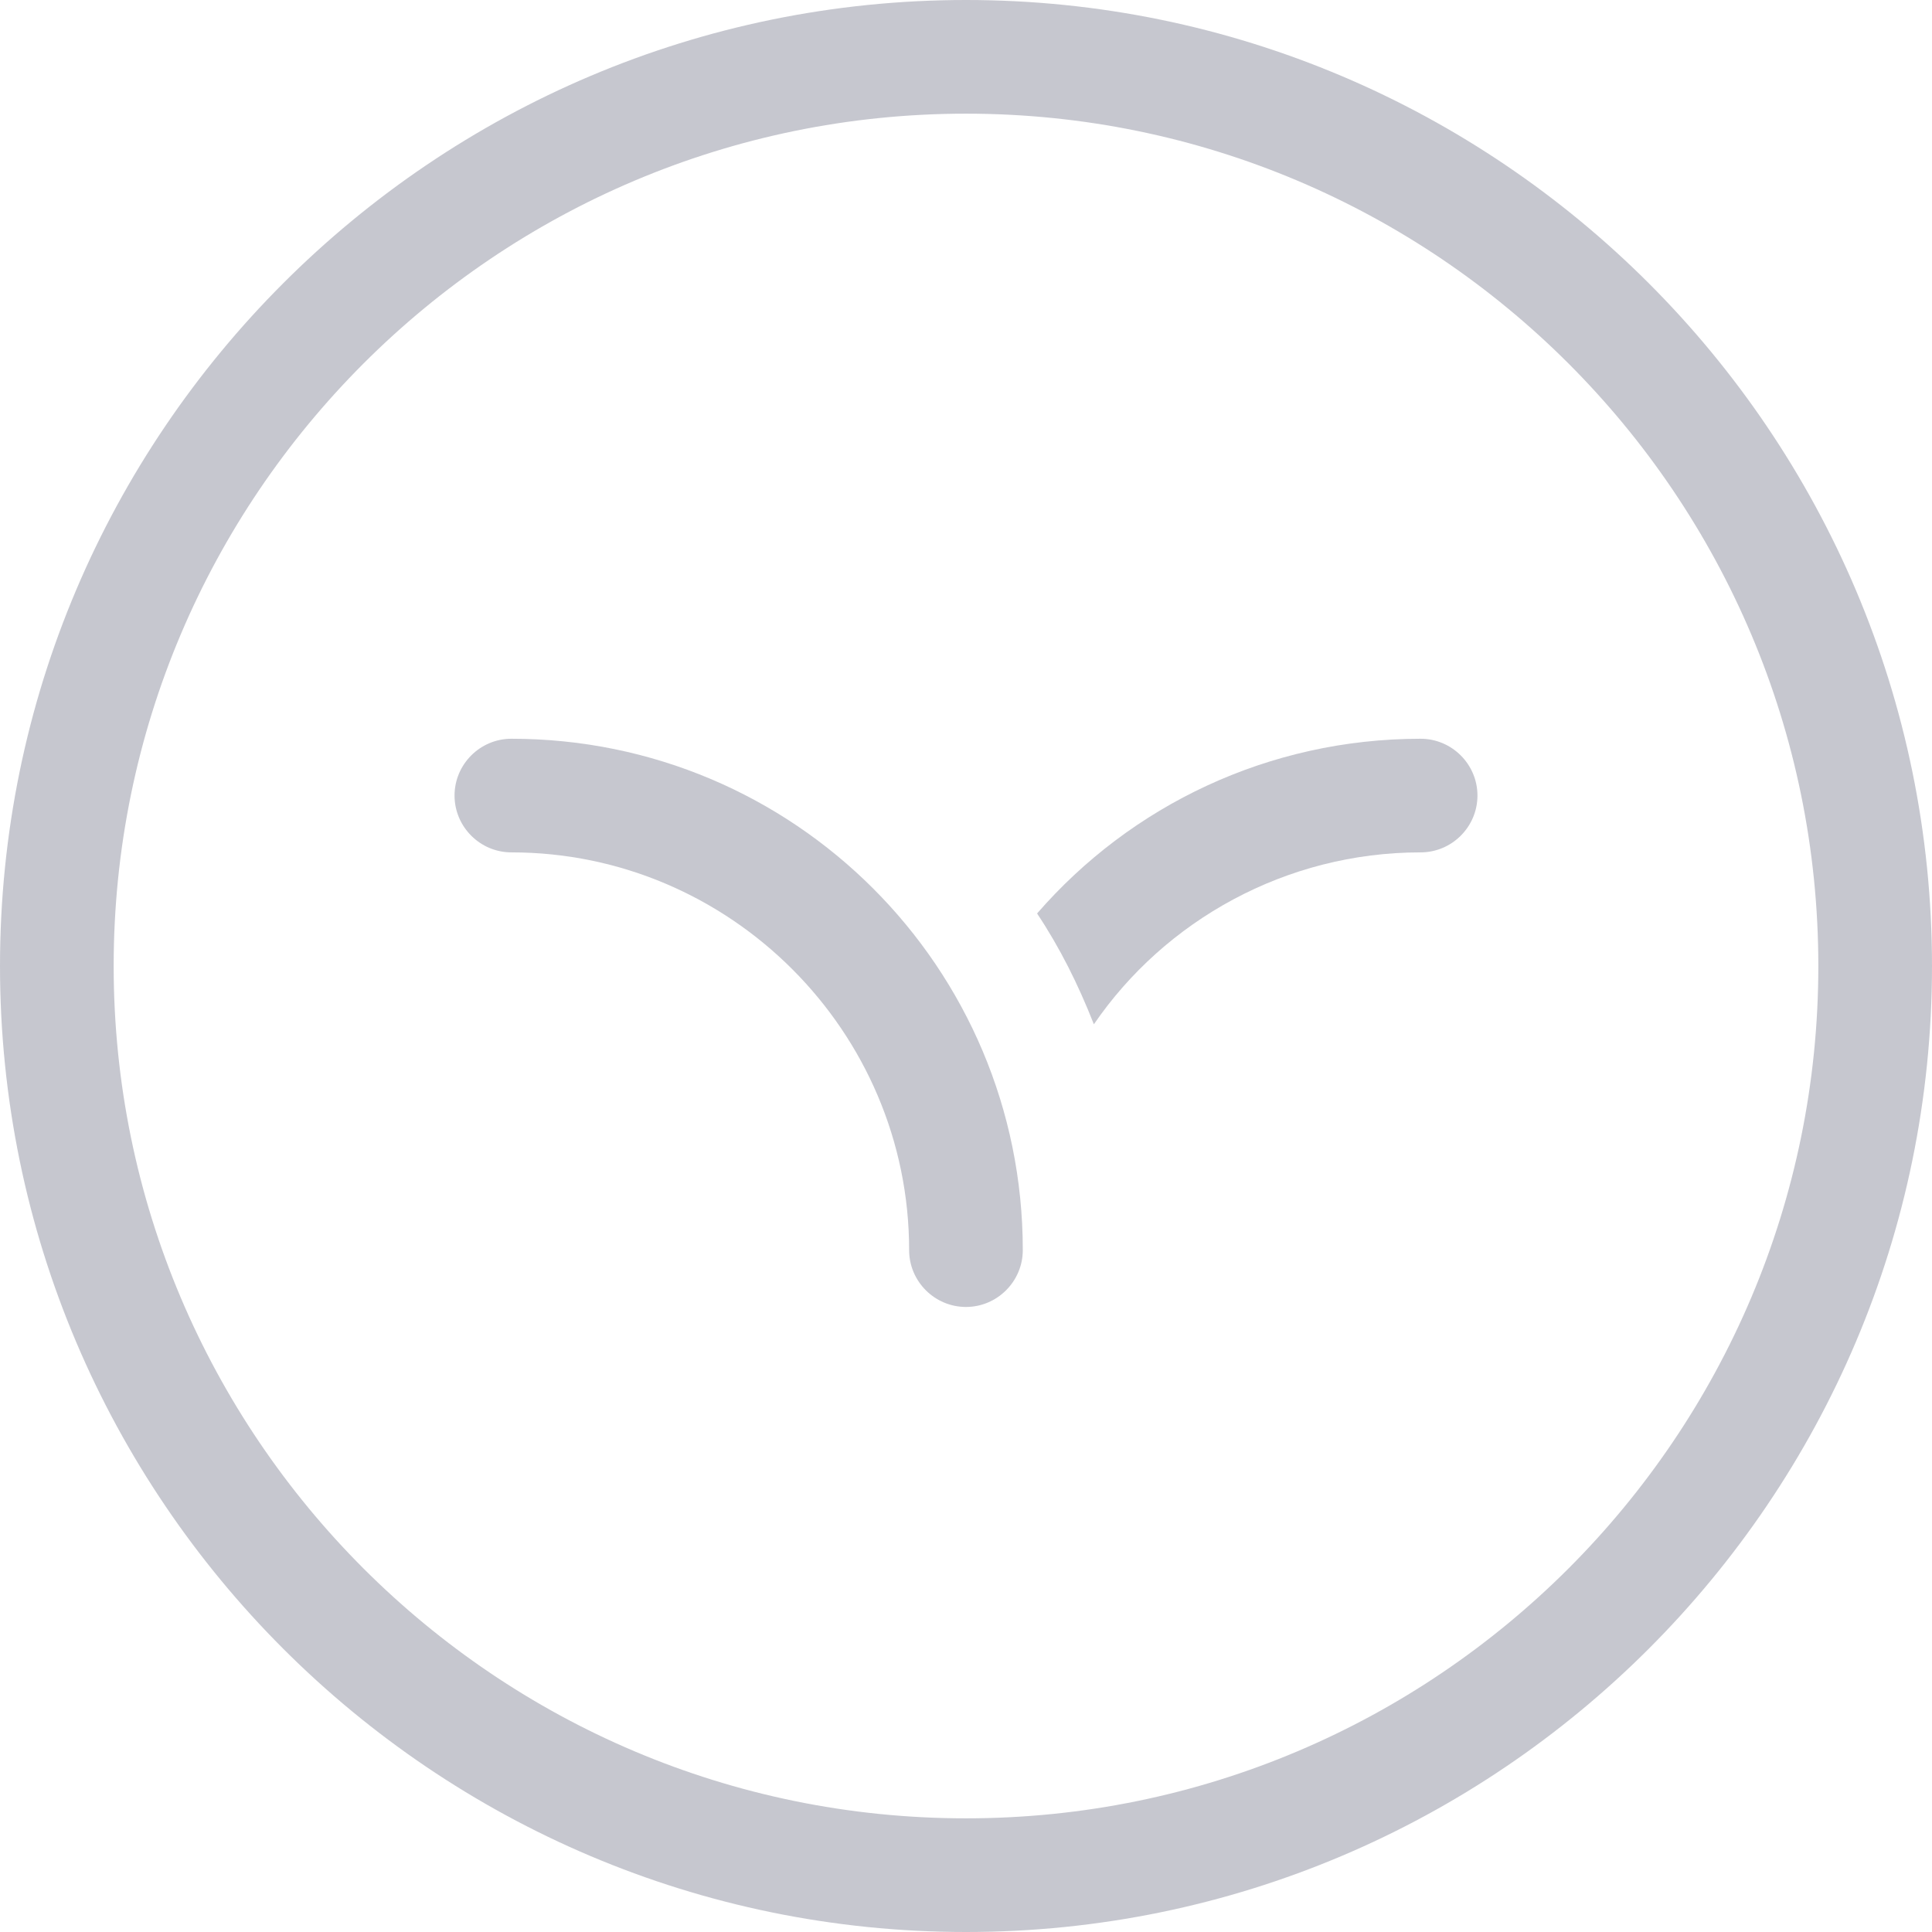
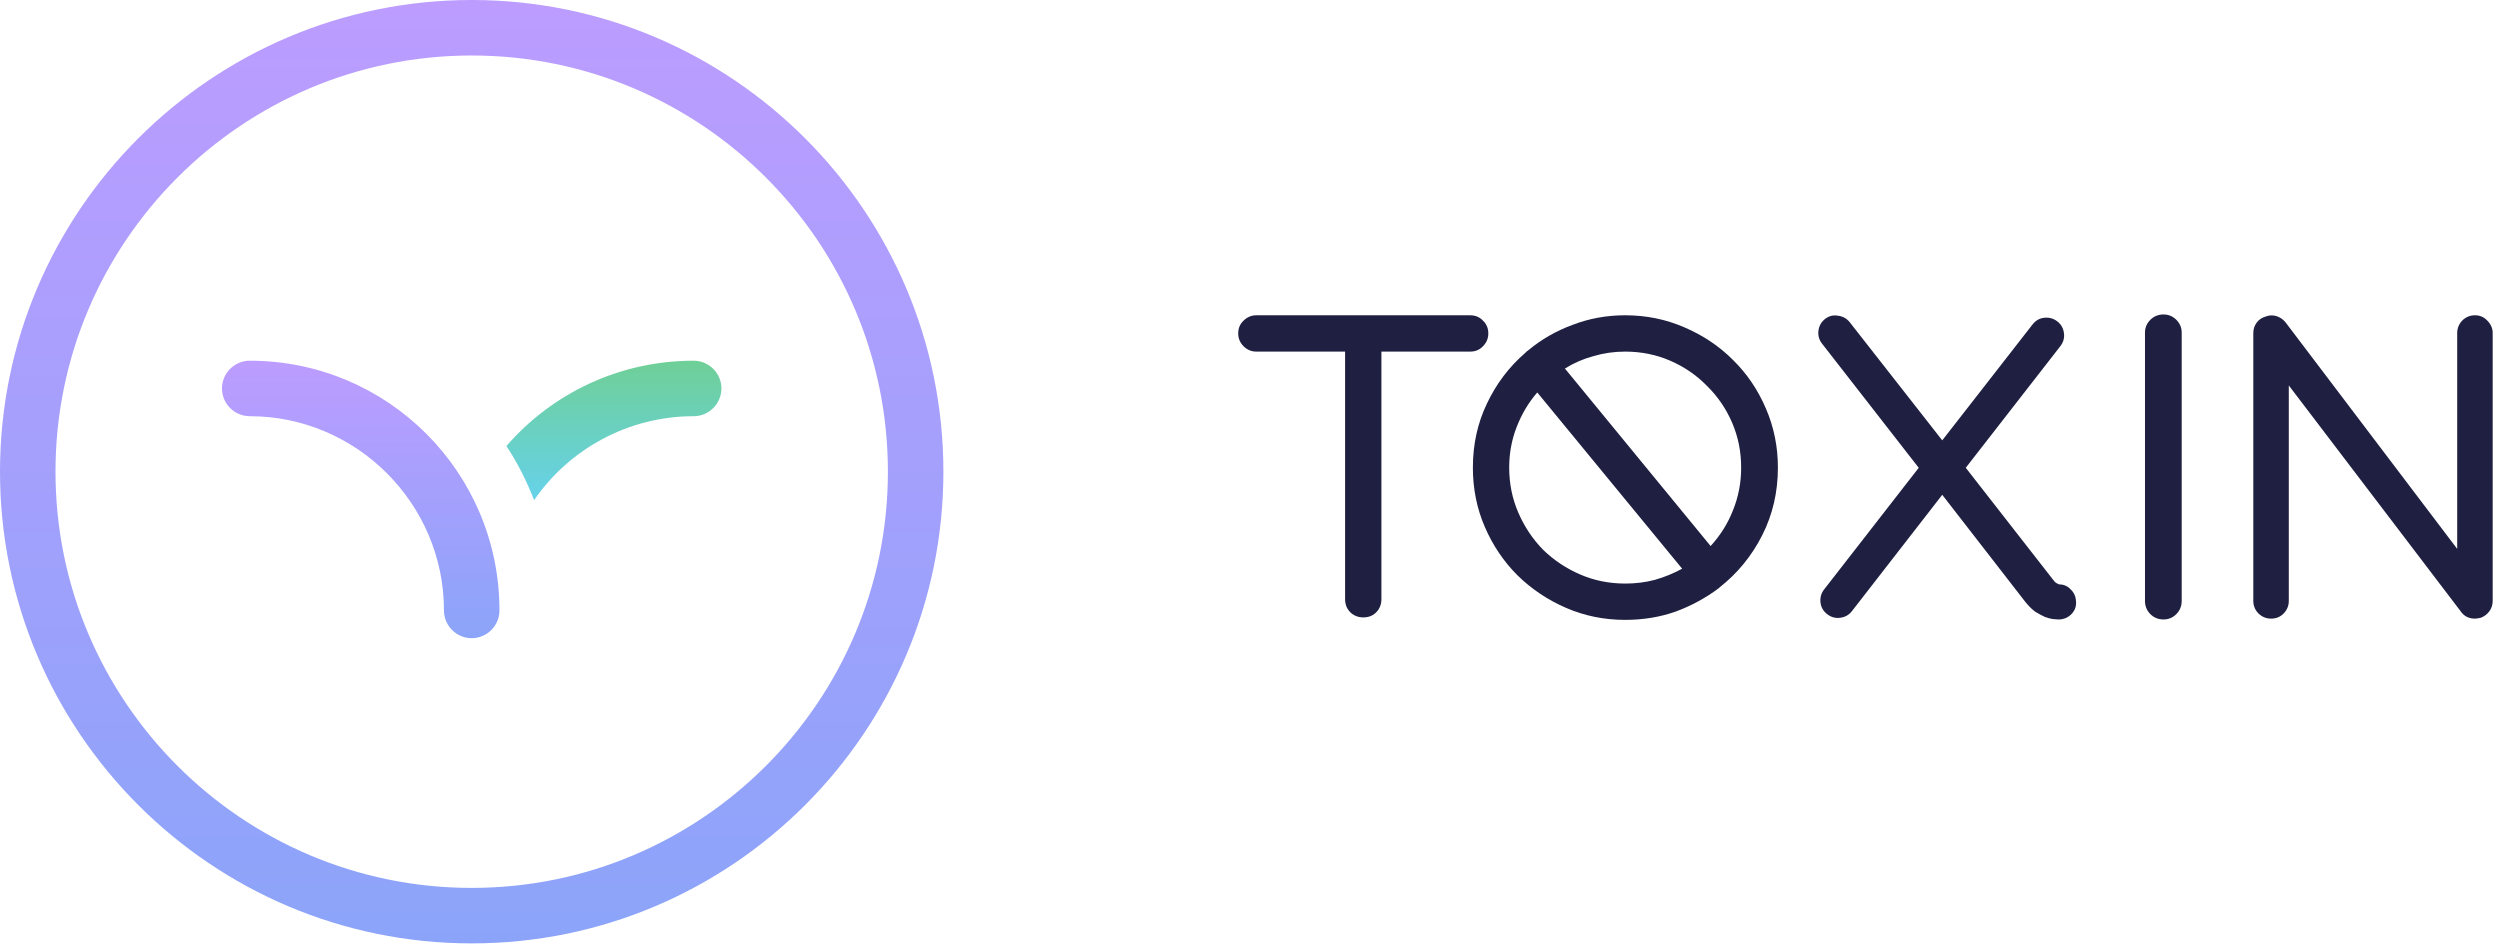
- <svg xmlns="http://www.w3.org/2000/svg" width="48" height="48" viewBox="0 0 48 48" fill="none">
-   <path d="M23.999 32.471C23.222 32.471 22.587 31.836 22.587 31.059C22.587 25.624 18.14 21.177 12.705 21.177C11.928 21.177 11.293 20.542 11.293 19.765C11.293 18.989 11.928 18.354 12.705 18.354C19.728 18.354 25.411 24.036 25.411 31.059C25.411 31.836 24.775 32.471 23.999 32.471Z" fill="#1F2041" fill-opacity="0.25" />
-   <path d="M36.707 19.765C36.707 20.542 36.072 21.177 35.295 21.177C31.942 21.177 28.942 22.871 27.177 25.448C26.789 24.459 26.33 23.542 25.766 22.695C28.095 20.012 31.519 18.354 35.295 18.354C36.072 18.354 36.707 18.989 36.707 19.765Z" fill="#1F2041" fill-opacity="0.25" />
-   <path d="M24 48C10.765 48 0 37.235 0 24C0 10.765 10.765 0 24 0C37.235 0 48 10.765 48 24C48 37.235 37.235 48 24 48ZM24 2.824C12.318 2.824 2.824 12.318 2.824 24C2.824 35.682 12.318 45.176 24 45.176C35.682 45.176 45.176 35.682 45.176 24C45.176 12.318 35.682 2.824 24 2.824Z" fill="#1F2041" fill-opacity="0.25" />
+ <svg xmlns="http://www.w3.org/2000/svg" width="106" height="40" viewBox="0 0 106 40" fill="none">
+   <path d="M62.335 13.368C62.557 13.368 62.737 13.444 62.877 13.595C63.029 13.736 63.105 13.916 63.105 14.138C63.105 14.348 63.029 14.529 62.877 14.681C62.737 14.832 62.557 14.908 62.335 14.908H58.572V25.408C58.572 25.63 58.497 25.816 58.345 25.968C58.205 26.108 58.024 26.178 57.803 26.178C57.593 26.178 57.412 26.108 57.26 25.968C57.108 25.816 57.032 25.63 57.032 25.408V14.908H53.27C53.06 14.908 52.879 14.832 52.727 14.681C52.576 14.529 52.5 14.348 52.5 14.138C52.5 13.916 52.576 13.736 52.727 13.595C52.879 13.444 53.06 13.368 53.27 13.368H62.335Z" fill="#1F2041" />
+   <path d="M68.908 13.368C69.794 13.368 70.629 13.537 71.41 13.876C72.203 14.214 72.892 14.675 73.475 15.258C74.07 15.841 74.537 16.53 74.875 17.323C75.213 18.105 75.383 18.939 75.383 19.826C75.383 20.864 75.161 21.82 74.718 22.695C74.274 23.57 73.674 24.305 72.915 24.901C72.915 24.901 72.903 24.912 72.88 24.936C72.32 25.355 71.708 25.688 71.043 25.933C70.378 26.166 69.666 26.283 68.908 26.283C68.021 26.283 67.187 26.114 66.405 25.776C65.623 25.437 64.935 24.976 64.34 24.393C63.757 23.81 63.296 23.127 62.958 22.346C62.619 21.564 62.45 20.724 62.45 19.826C62.45 18.846 62.648 17.941 63.045 17.113C63.442 16.273 63.984 15.556 64.673 14.96L64.743 14.89C64.754 14.89 64.772 14.879 64.795 14.855C65.355 14.389 65.985 14.027 66.685 13.771C67.385 13.502 68.126 13.368 68.908 13.368ZM68.908 24.743C69.351 24.743 69.771 24.691 70.168 24.585C70.576 24.469 70.961 24.311 71.323 24.113L65.18 16.64C64.807 17.072 64.515 17.562 64.305 18.11C64.095 18.647 63.99 19.219 63.99 19.826C63.99 20.502 64.118 21.138 64.375 21.733C64.632 22.328 64.982 22.853 65.425 23.308C65.88 23.751 66.405 24.101 67 24.358C67.595 24.615 68.231 24.743 68.908 24.743ZM72.53 23.151C72.938 22.707 73.254 22.206 73.475 21.645C73.709 21.074 73.825 20.467 73.825 19.826C73.825 19.149 73.697 18.513 73.44 17.918C73.183 17.323 72.828 16.804 72.373 16.36C71.929 15.905 71.41 15.55 70.815 15.293C70.22 15.036 69.584 14.908 68.908 14.908C68.441 14.908 67.992 14.972 67.56 15.101C67.128 15.217 66.726 15.392 66.353 15.626L72.53 23.151Z" fill="#1F2041" />
+   <path d="M82.351 20.631C82.118 20.631 81.919 20.537 81.756 20.351L77.258 14.575C77.13 14.412 77.078 14.231 77.101 14.033C77.124 13.823 77.218 13.654 77.381 13.525C77.544 13.397 77.725 13.351 77.924 13.386C78.133 13.409 78.303 13.502 78.431 13.665L82.351 18.671L86.183 13.753C86.312 13.59 86.475 13.496 86.674 13.473C86.883 13.45 87.07 13.502 87.234 13.63C87.397 13.759 87.49 13.928 87.513 14.138C87.537 14.336 87.484 14.517 87.356 14.681L82.946 20.351C82.794 20.537 82.596 20.631 82.351 20.631ZM87.269 26.265C87.222 26.265 87.146 26.26 87.041 26.248C86.948 26.236 86.837 26.207 86.709 26.16C86.58 26.102 86.44 26.026 86.288 25.933C86.148 25.828 86.008 25.688 85.868 25.513L82.351 20.98L78.519 25.916C78.39 26.079 78.221 26.172 78.011 26.195C77.813 26.219 77.632 26.166 77.469 26.038C77.305 25.91 77.212 25.746 77.189 25.548C77.165 25.338 77.218 25.151 77.346 24.988L81.756 19.318C81.896 19.131 82.088 19.038 82.334 19.038C82.59 19.038 82.794 19.131 82.946 19.318L87.041 24.568C87.099 24.65 87.152 24.702 87.198 24.726C87.245 24.749 87.28 24.766 87.303 24.778C87.502 24.778 87.665 24.848 87.793 24.988C87.933 25.116 88.009 25.28 88.021 25.478C88.044 25.688 87.986 25.869 87.846 26.02C87.706 26.172 87.531 26.254 87.321 26.265H87.269Z" fill="#1F2041" />
+   <path d="M91.734 26.265C91.513 26.265 91.326 26.19 91.174 26.038C91.023 25.886 90.947 25.7 90.947 25.478V14.103C90.947 13.893 91.023 13.712 91.174 13.56C91.326 13.409 91.513 13.333 91.734 13.333C91.944 13.333 92.125 13.409 92.277 13.56C92.428 13.712 92.504 13.893 92.504 14.103V25.478C92.504 25.7 92.428 25.886 92.277 26.038C92.125 26.19 91.944 26.265 91.734 26.265Z" fill="#1F2041" />
+   <path d="M104.938 26.23C104.681 26.23 104.483 26.131 104.343 25.933L97.045 16.343V25.478C97.045 25.688 96.969 25.869 96.818 26.02C96.678 26.16 96.503 26.23 96.293 26.23C96.094 26.23 95.919 26.16 95.768 26.02C95.616 25.869 95.54 25.688 95.54 25.478V14.12C95.54 13.957 95.587 13.811 95.68 13.683C95.773 13.555 95.902 13.467 96.065 13.421C96.217 13.362 96.368 13.356 96.52 13.403C96.672 13.45 96.8 13.537 96.905 13.665L104.185 23.273V14.12C104.185 13.922 104.255 13.747 104.395 13.595C104.547 13.444 104.728 13.368 104.938 13.368C105.148 13.368 105.323 13.444 105.463 13.595C105.614 13.747 105.69 13.922 105.69 14.12V25.478C105.69 25.641 105.643 25.787 105.55 25.916C105.457 26.044 105.334 26.137 105.183 26.195C105.066 26.219 104.984 26.23 104.938 26.23Z" fill="#1F2041" />
+   <path d="M20 27.059C19.353 27.059 18.824 26.529 18.824 25.882C18.824 21.353 15.118 17.647 10.589 17.647C9.942 17.647 9.412 17.117 9.412 16.47C9.412 15.823 9.942 15.294 10.589 15.294C16.442 15.294 21.177 20.029 21.177 25.882C21.177 26.529 20.647 27.059 20 27.059Z" fill="url(#paint0_linear)" />
+   <path d="M30.588 16.47C30.588 17.117 30.059 17.647 29.412 17.647C26.618 17.647 24.118 19.059 22.647 21.206C22.324 20.382 21.941 19.617 21.471 18.912C23.412 16.676 26.265 15.294 29.412 15.294C30.059 15.294 30.588 15.823 30.588 16.47Z" fill="url(#paint1_linear)" />
+   <path d="M20 40C8.971 40 0 31.029 0 20C0 8.971 8.971 0 20 0C31.029 0 40 8.971 40 20C40 31.029 31.029 40 20 40ZM20 2.353C10.265 2.353 2.353 10.265 2.353 20C2.353 29.735 10.265 37.647 20 37.647C29.735 37.647 37.647 29.735 37.647 20C37.647 10.265 29.735 2.353 20 2.353Z" fill="url(#paint2_linear)" />
+   <defs>
+     <linearGradient id="paint0_linear" x1="15.294" y1="15.294" x2="15.294" y2="27.059" gradientUnits="userSpaceOnUse">
+       <stop stop-color="#BC9CFF" />
+       <stop offset="1" stop-color="#8BA4F9" />
+     </linearGradient>
+     <linearGradient id="paint1_linear" x1="26.029" y1="15.294" x2="26.029" y2="21.206" gradientUnits="userSpaceOnUse">
+       <stop stop-color="#6FCF97" />
+       <stop offset="1" stop-color="#66D2EA" />
+     </linearGradient>
+     <linearGradient id="paint2_linear" x1="20" y1="0" x2="20" y2="40" gradientUnits="userSpaceOnUse">
+       <stop stop-color="#BC9CFF" />
+       <stop offset="1" stop-color="#8BA4F9" />
+     </linearGradient>
+   </defs>
</svg>
